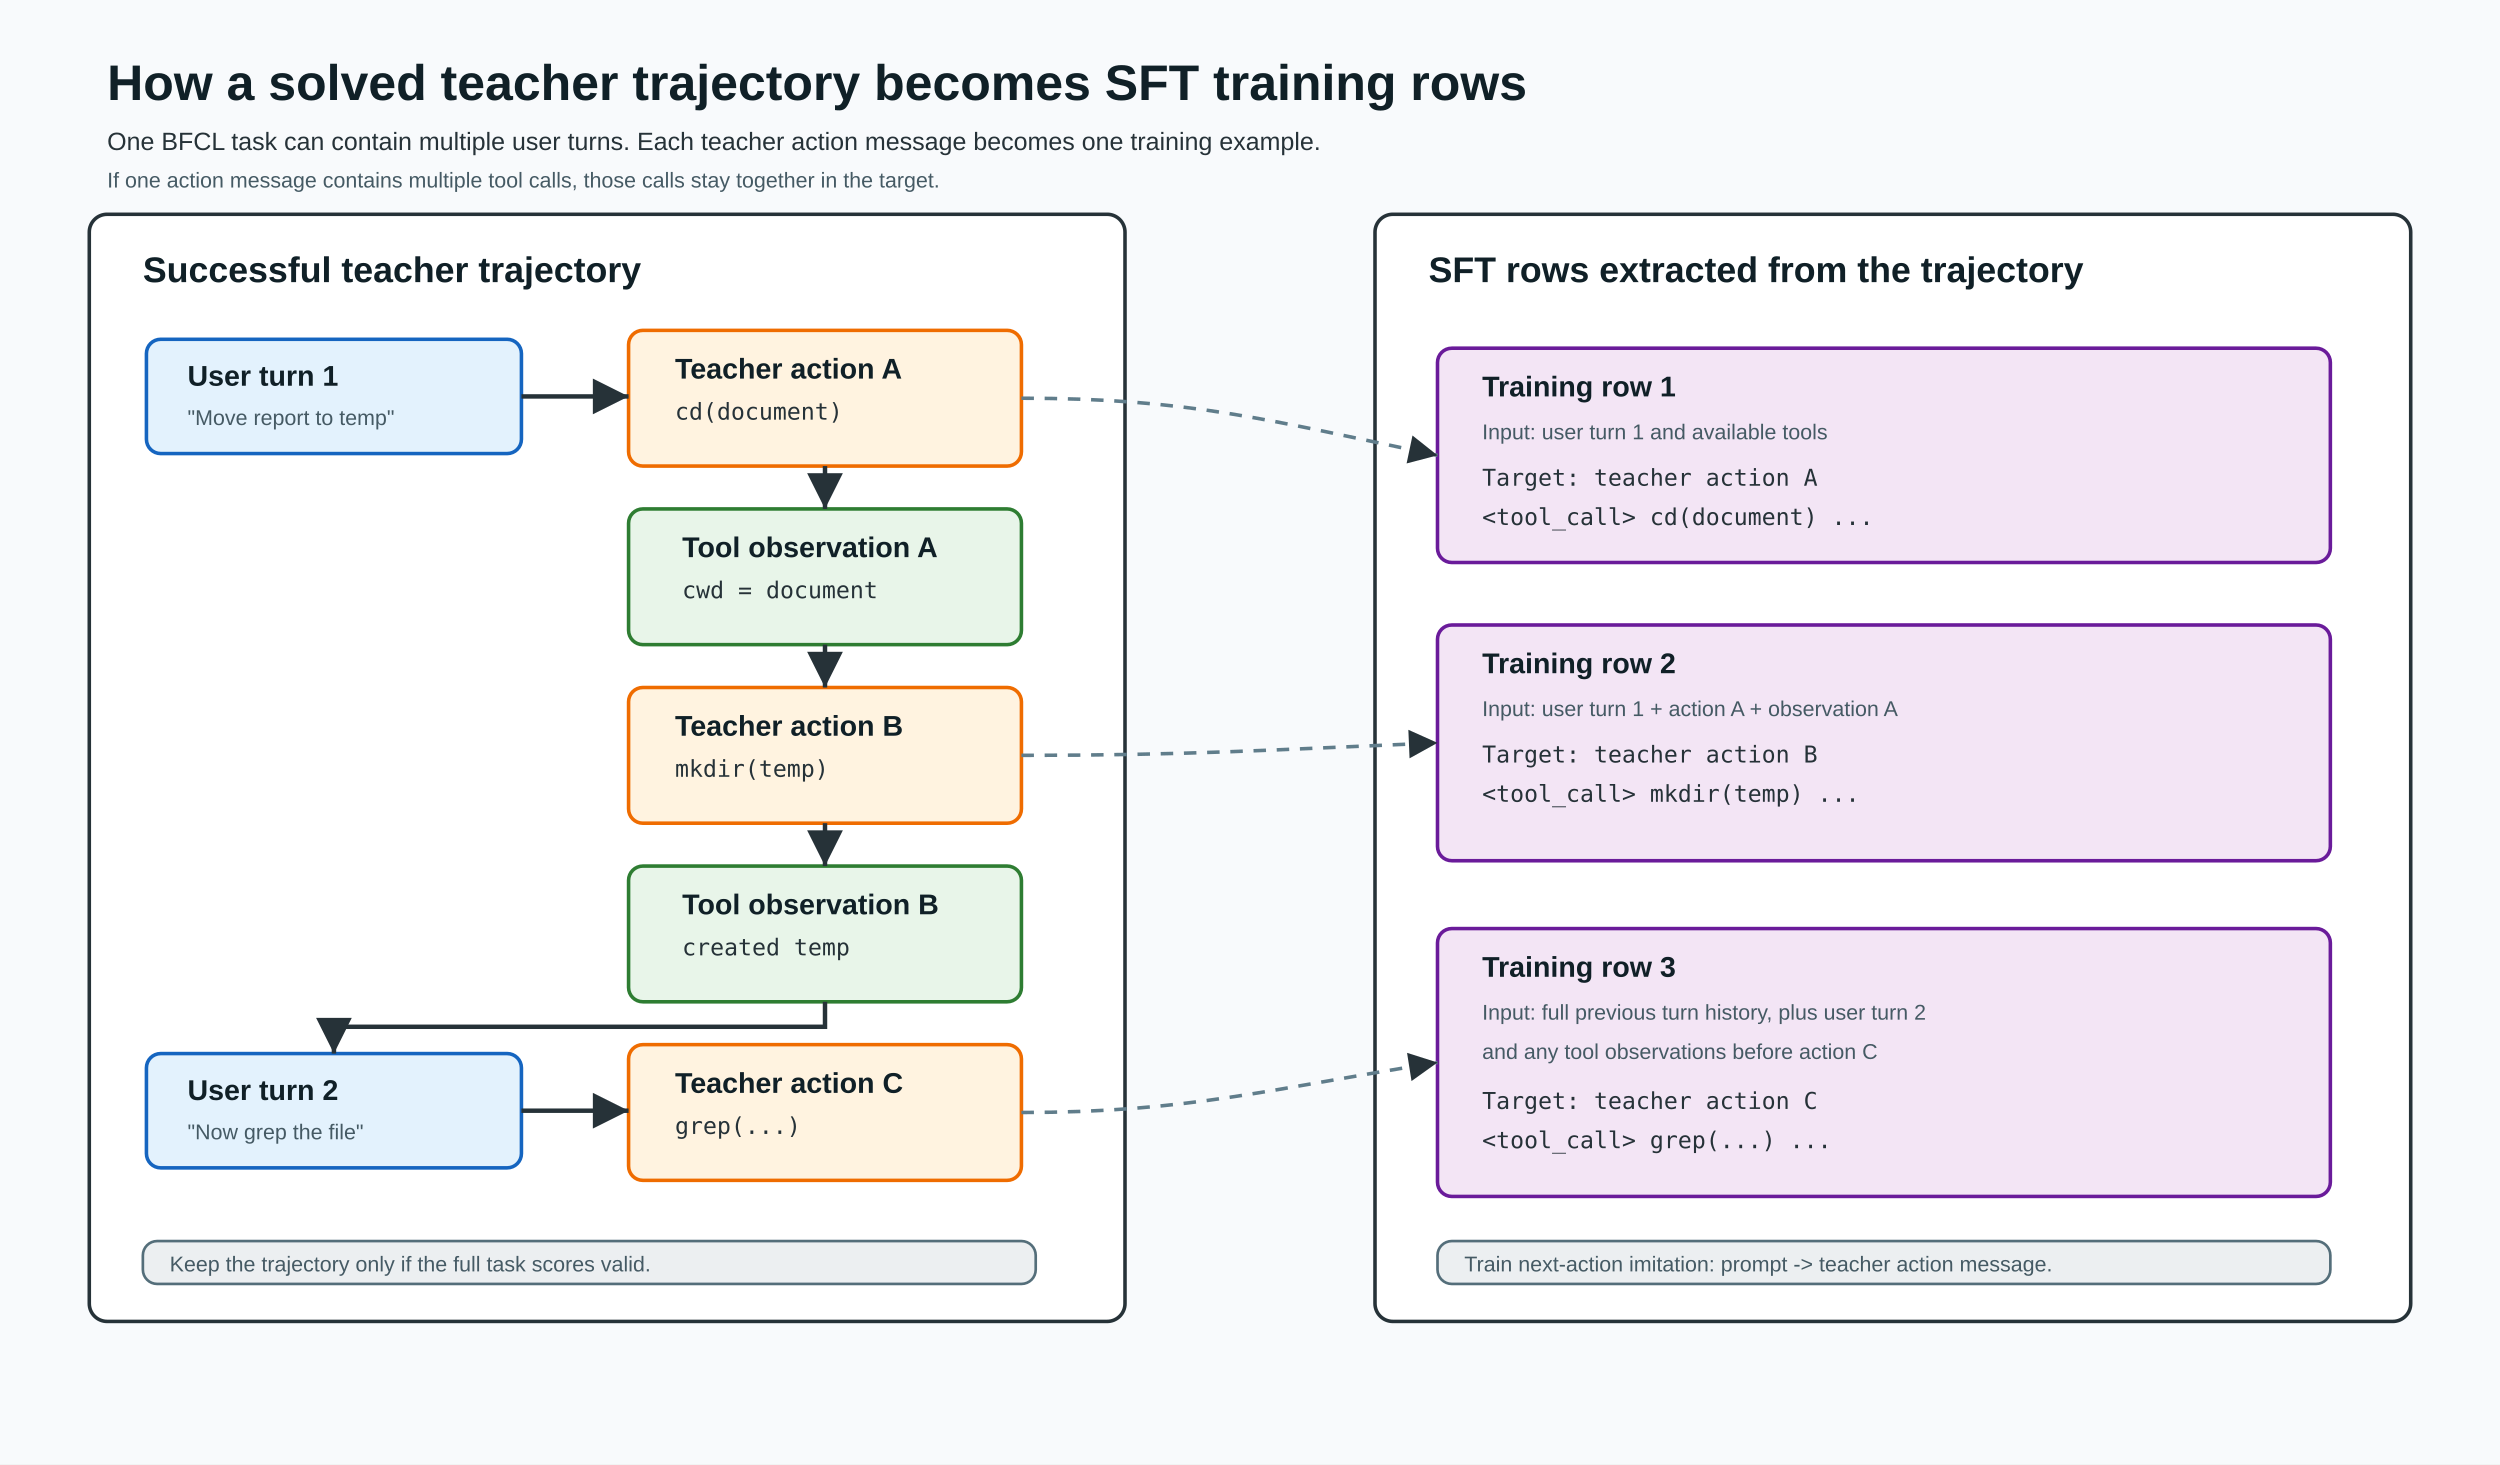
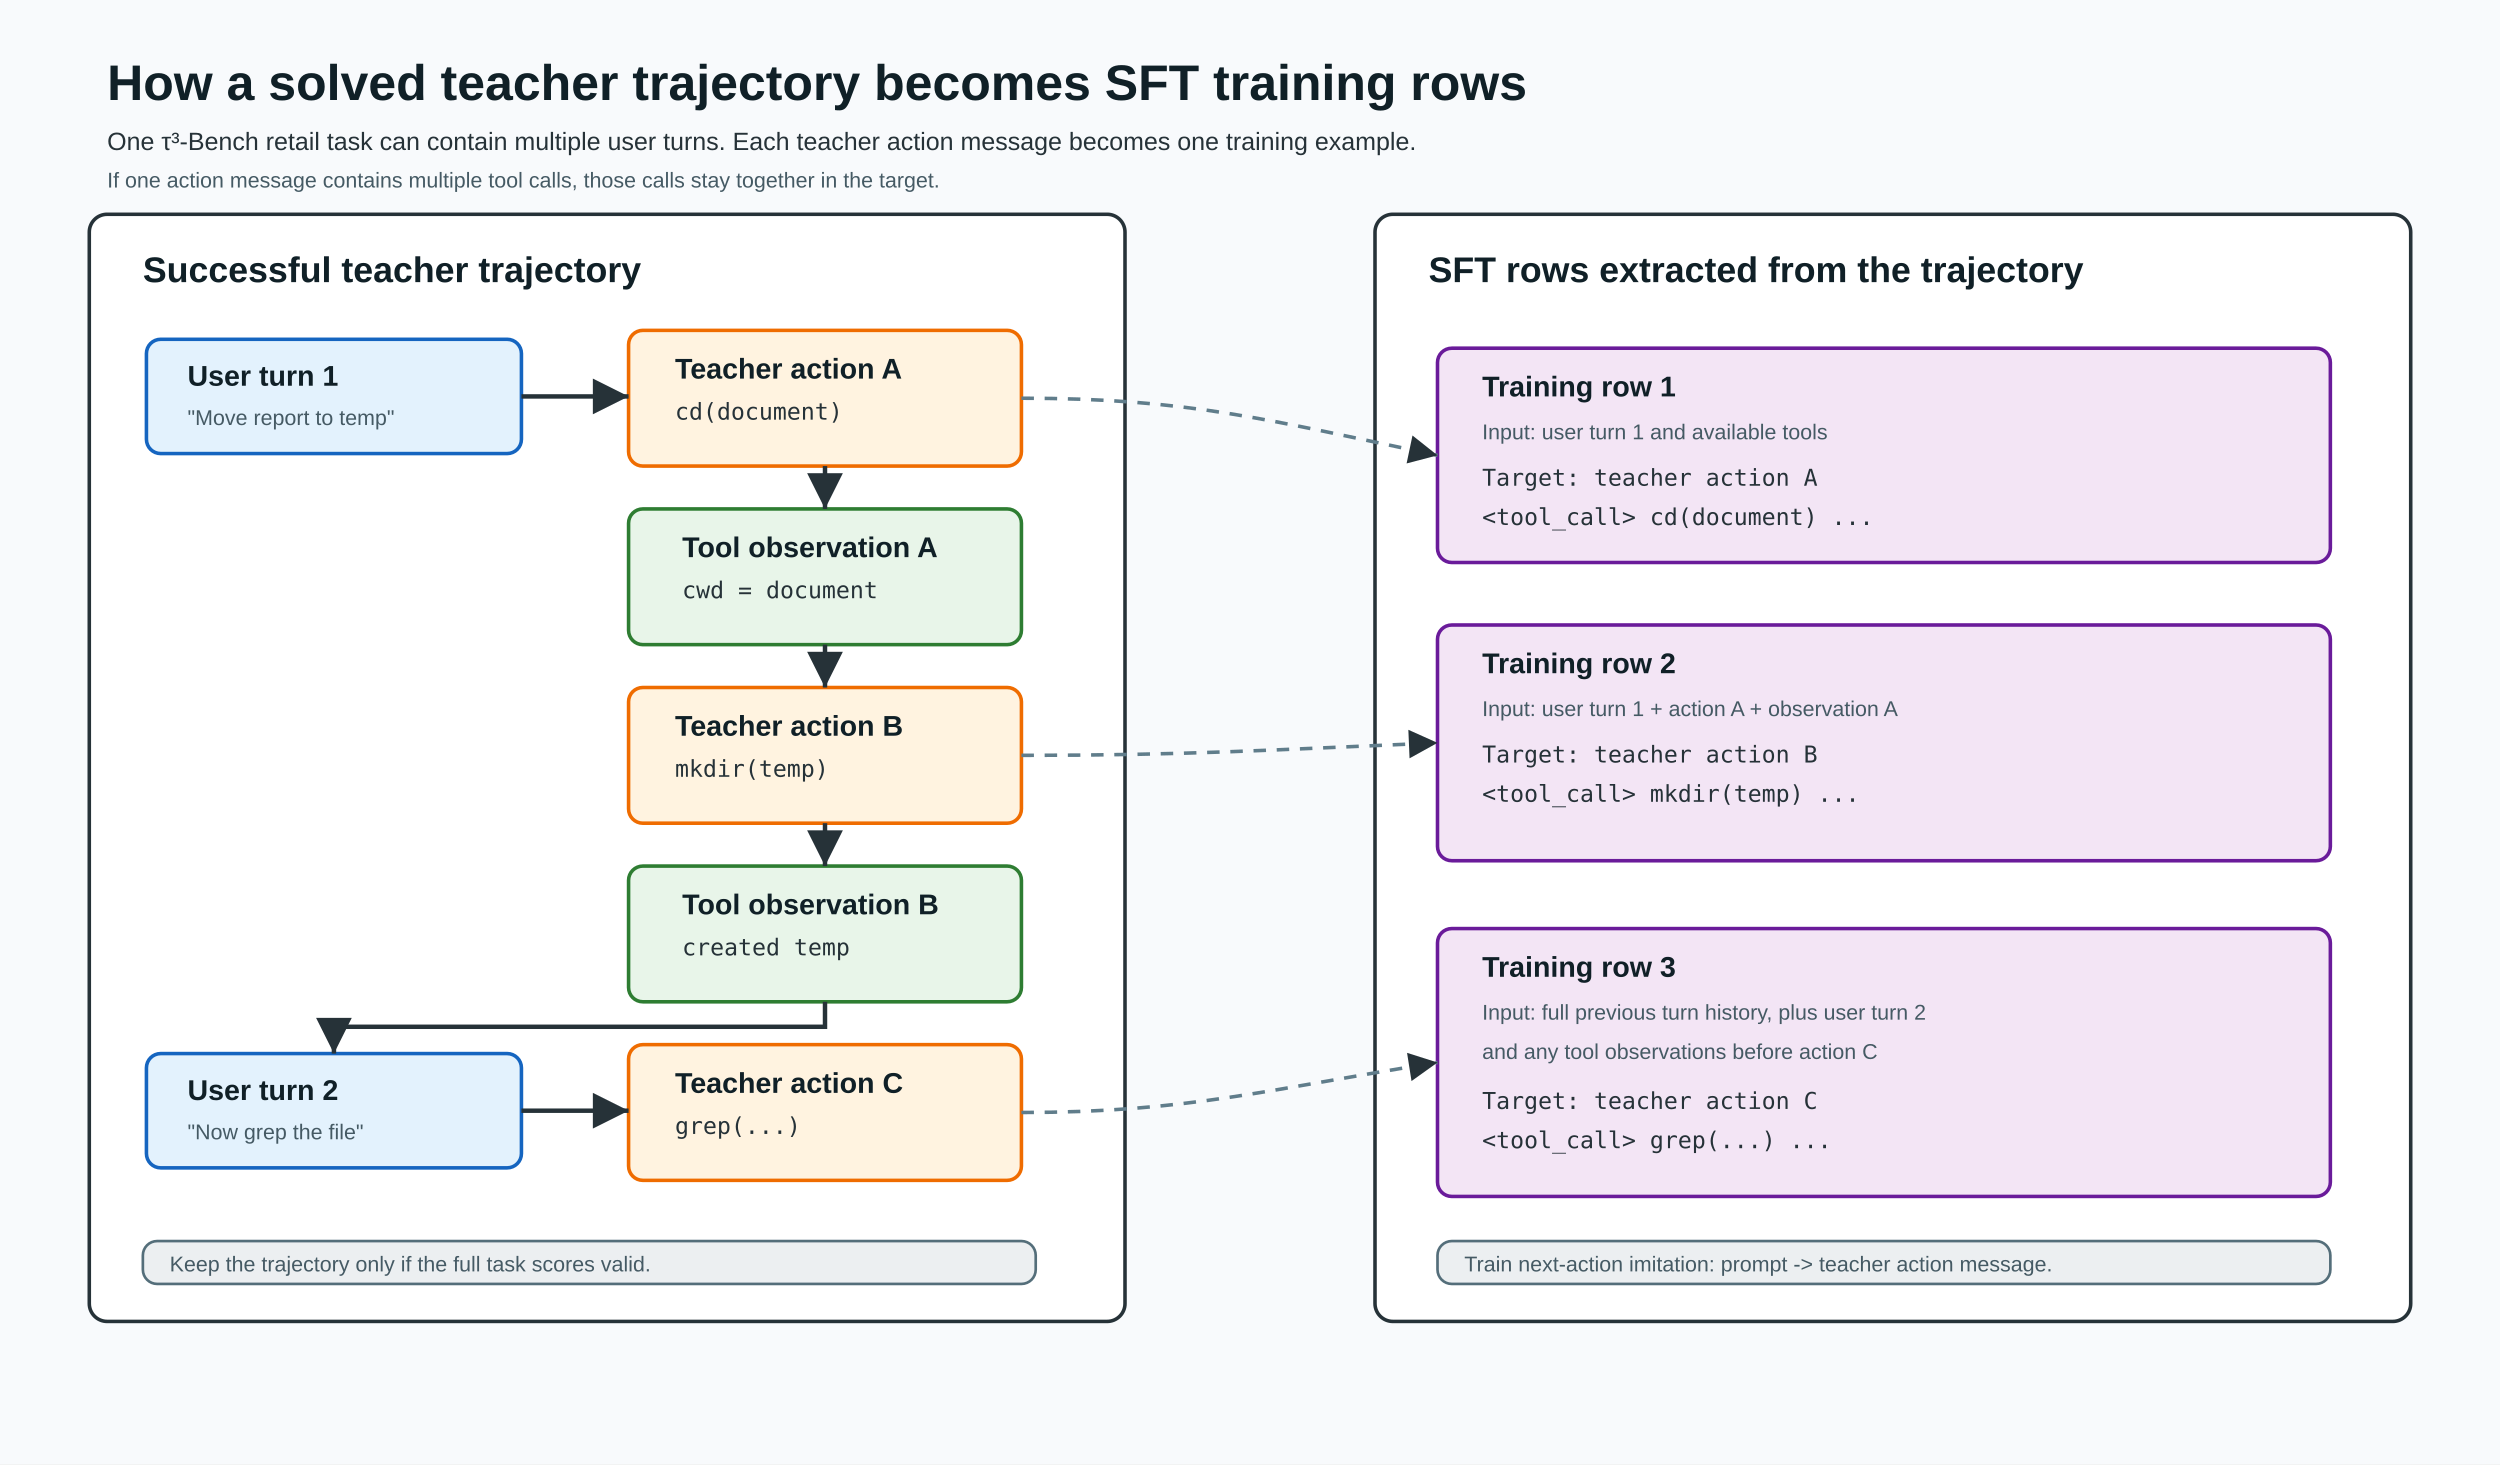
<svg xmlns="http://www.w3.org/2000/svg" width="1400" height="820" viewBox="0 0 1400 820" role="img" aria-labelledby="title desc">
  <defs>
    <marker id="arrow" markerWidth="12" markerHeight="12" refX="10" refY="6" orient="auto">
      <path d="M2,2 L10,6 L2,10 Z" fill="#263238" />
    </marker>
    <style>
      .bg { fill: #f8fafc; }
      .panel { fill: #ffffff; stroke: #263238; stroke-width: 2; rx: 10; }
      .task { fill: #e3f2fd; stroke: #1565c0; stroke-width: 2; rx: 8; }
      .teacher { fill: #fff3e0; stroke: #ef6c00; stroke-width: 2; rx: 8; }
      .tool { fill: #e8f5e9; stroke: #2e7d32; stroke-width: 2; rx: 8; }
      .row { fill: #f3e5f5; stroke: #6a1b9a; stroke-width: 2; rx: 8; }
      .muted { fill: #eceff1; stroke: #546e7a; stroke-width: 1.5; rx: 8; }
      .title { font: 700 28px Arial, sans-serif; fill: #102027; }
      .section { font: 700 20px Arial, sans-serif; fill: #102027; }
      .label { font: 600 16px Arial, sans-serif; fill: #102027; }
      .text { font: 14px Arial, sans-serif; fill: #263238; }
      .small { font: 12px Arial, sans-serif; fill: #455a64; }
      .code { font: 13px Menlo, Consolas, monospace; fill: #263238; }
      .arrow { stroke: #263238; stroke-width: 2.5; fill: none; marker-end: url(#arrow); }
      .dash { stroke: #607d8b; stroke-width: 2; stroke-dasharray: 7 6; fill: none; marker-end: url(#arrow); }
    </style>
  </defs>
  <rect class="bg" x="0" y="0" width="1400" height="820" />
  <text class="title" x="60" y="56">How a solved teacher trajectory becomes SFT training rows</text>
-   <text class="text" x="60" y="84">One BFCL task can contain multiple user turns. Each teacher action message becomes one training example.</text>
+   <text class="text" x="60" y="84">One τ³-Bench retail task can contain multiple user turns. Each teacher action message becomes one training example.</text>
  <text class="small" x="60" y="105">If one action message contains multiple tool calls, those calls stay together in the target.</text>
  <rect class="panel" x="50" y="120" width="580" height="620" />
  <text class="section" x="80" y="158">Successful teacher trajectory</text>
  <rect class="task" x="82" y="190" width="210" height="64" />
  <text class="label" x="105" y="216">User turn 1</text>
  <text class="small" x="105" y="238">"Move report to temp"</text>
  <rect class="teacher" x="352" y="185" width="220" height="76" />
  <text class="label" x="378" y="212">Teacher action A</text>
  <text class="code" x="378" y="235">cd(document)</text>
  <rect class="tool" x="352" y="285" width="220" height="76" />
  <text class="label" x="382" y="312">Tool observation A</text>
  <text class="code" x="382" y="335">cwd = document</text>
  <rect class="teacher" x="352" y="385" width="220" height="76" />
  <text class="label" x="378" y="412">Teacher action B</text>
  <text class="code" x="378" y="435">mkdir(temp)</text>
  <rect class="tool" x="352" y="485" width="220" height="76" />
  <text class="label" x="382" y="512">Tool observation B</text>
  <text class="code" x="382" y="535">created temp</text>
  <rect class="task" x="82" y="590" width="210" height="64" />
  <text class="label" x="105" y="616">User turn 2</text>
  <text class="small" x="105" y="638">"Now grep the file"</text>
  <rect class="teacher" x="352" y="585" width="220" height="76" />
  <text class="label" x="378" y="612">Teacher action C</text>
  <text class="code" x="378" y="635">grep(...)</text>
  <path class="arrow" d="M292,222 C320,222 326,222 352,222" />
  <path class="arrow" d="M462,261 L462,285" />
  <path class="arrow" d="M462,361 L462,385" />
  <path class="arrow" d="M462,461 L462,485" />
  <path class="arrow" d="M462,561 L462,575 L187,575 L187,590" />
  <path class="arrow" d="M292,622 C320,622 326,622 352,622" />
  <rect class="panel" x="770" y="120" width="580" height="620" />
  <text class="section" x="800" y="158">SFT rows extracted from the trajectory</text>
  <rect class="row" x="805" y="195" width="500" height="120" />
  <text class="label" x="830" y="222">Training row 1</text>
  <text class="small" x="830" y="246">Input: user turn 1 and available tools</text>
  <text class="code" x="830" y="272">Target: teacher action A</text>
  <text class="code" x="830" y="294">&lt;tool_call&gt; cd(document) ...</text>
  <rect class="row" x="805" y="350" width="500" height="132" />
  <text class="label" x="830" y="377">Training row 2</text>
  <text class="small" x="830" y="401">Input: user turn 1 + action A + observation A</text>
  <text class="code" x="830" y="427">Target: teacher action B</text>
  <text class="code" x="830" y="449">&lt;tool_call&gt; mkdir(temp) ...</text>
  <rect class="row" x="805" y="520" width="500" height="150" />
  <text class="label" x="830" y="547">Training row 3</text>
  <text class="small" x="830" y="571">Input: full previous turn history, plus user turn 2</text>
  <text class="small" x="830" y="593">and any tool observations before action C</text>
  <text class="code" x="830" y="621">Target: teacher action C</text>
  <text class="code" x="830" y="643">&lt;tool_call&gt; grep(...) ...</text>
  <path class="dash" d="M572,223 C665,223 710,235 805,255" />
  <path class="dash" d="M572,423 C665,423 710,420 805,416" />
  <path class="dash" d="M572,623 C665,623 710,610 805,595" />
  <rect class="muted" x="80" y="695" width="500" height="24" />
  <text class="small" x="95" y="712">Keep the trajectory only if the full task scores valid.</text>
  <rect class="muted" x="805" y="695" width="500" height="24" />
  <text class="small" x="820" y="712">Train next-action imitation: prompt -&gt; teacher action message.</text>
</svg>
